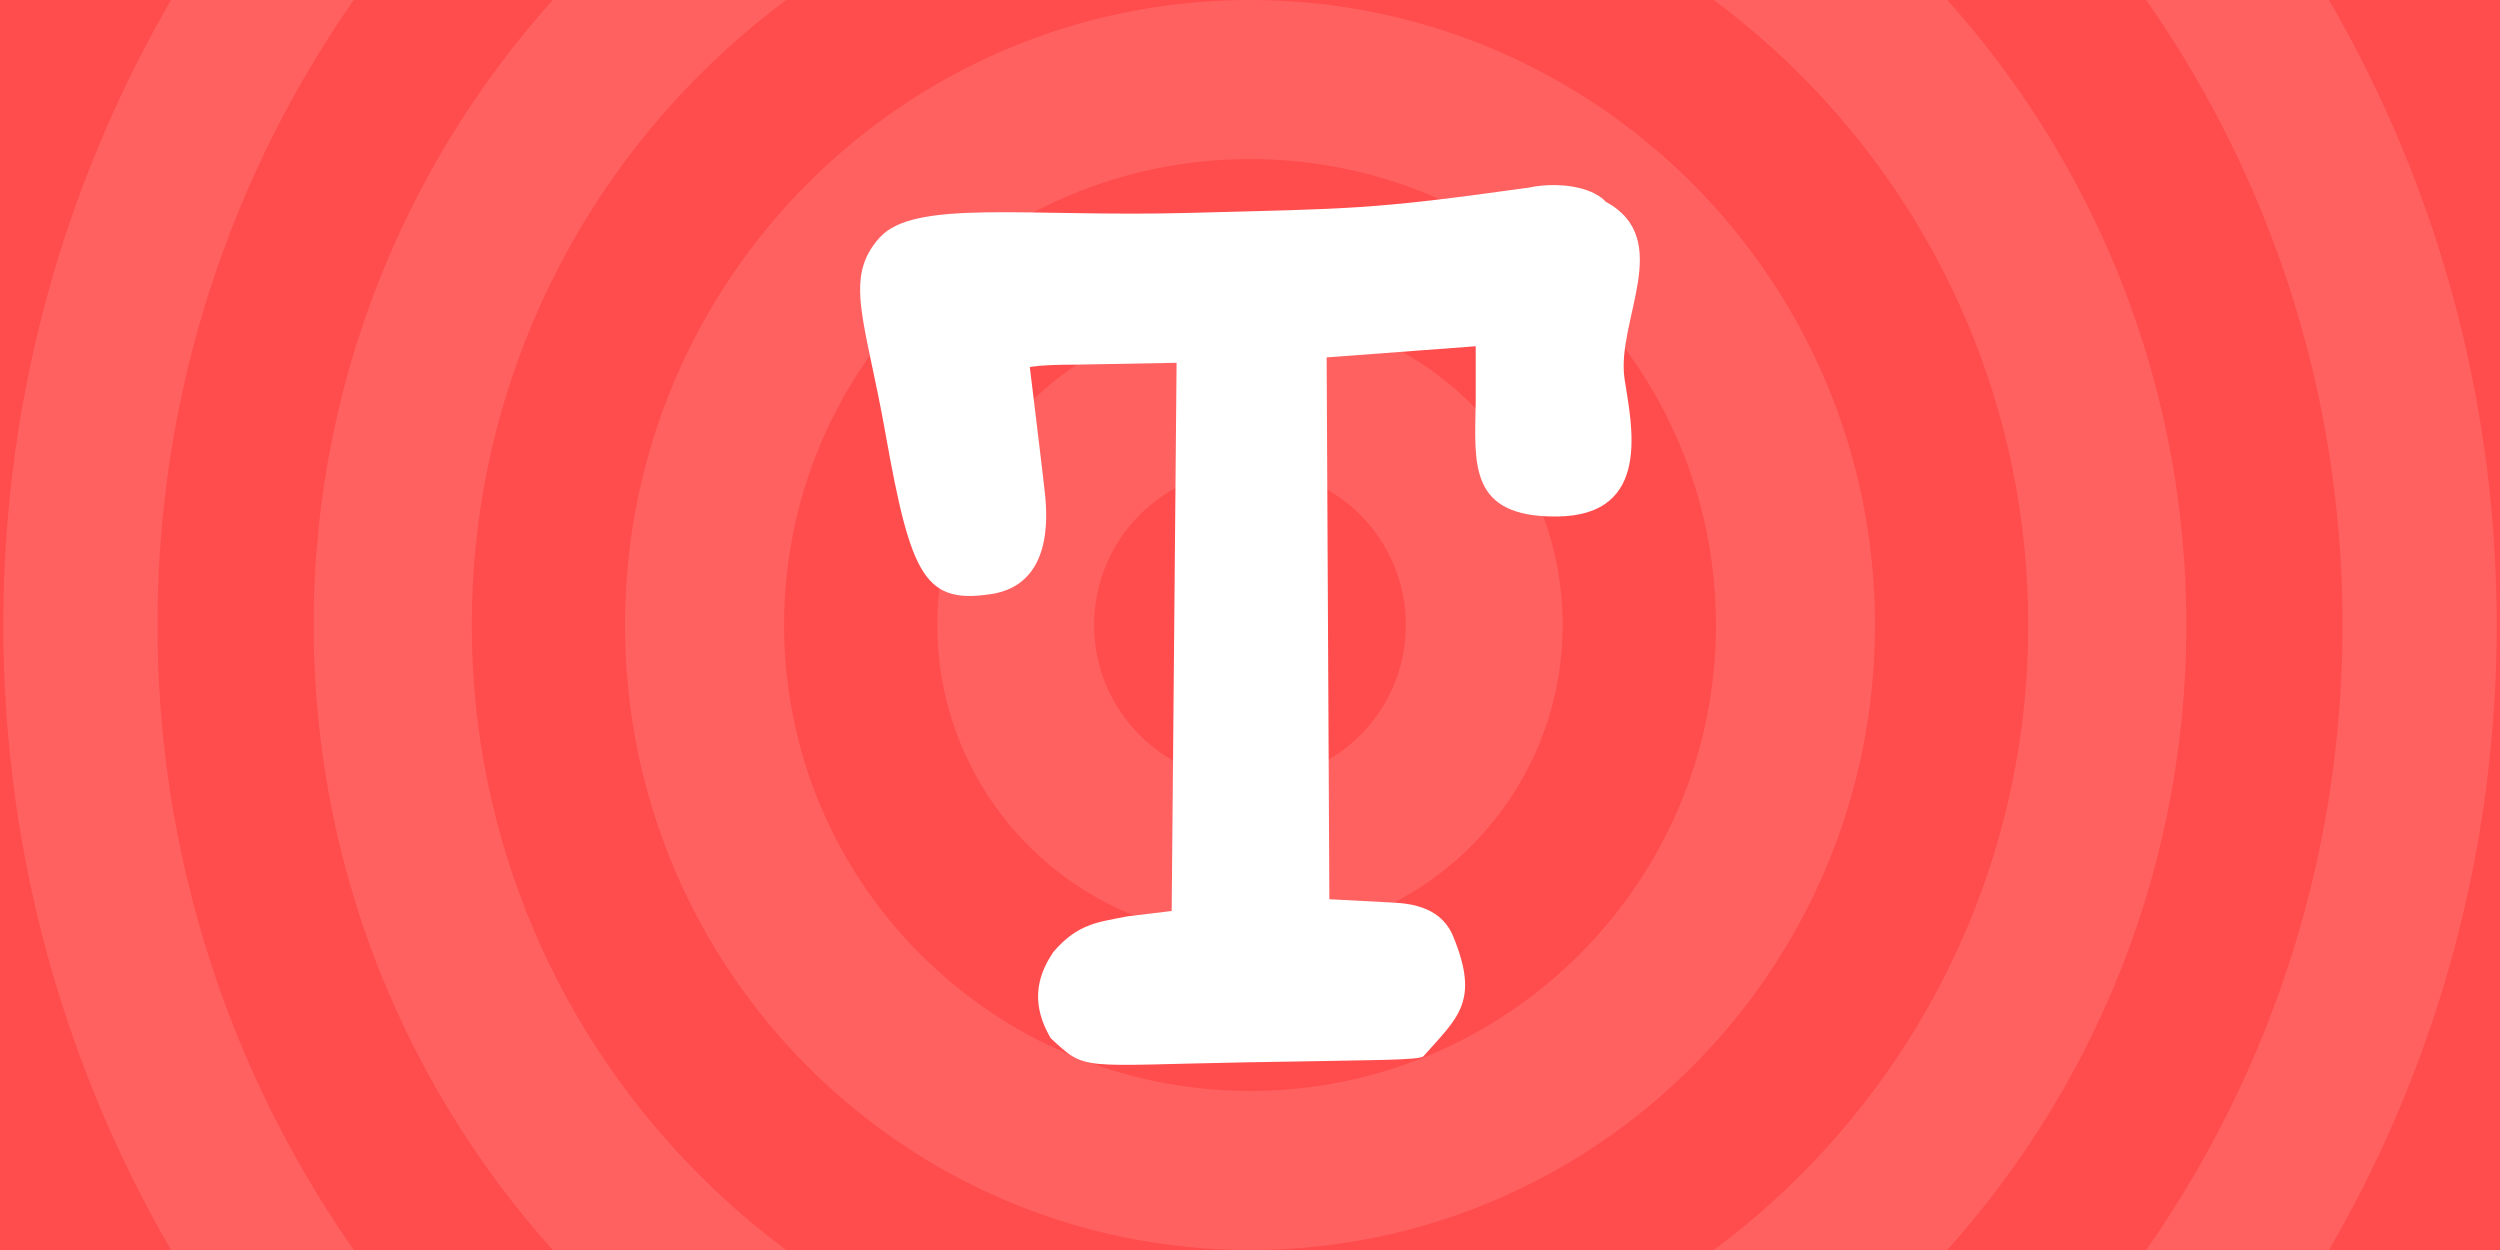
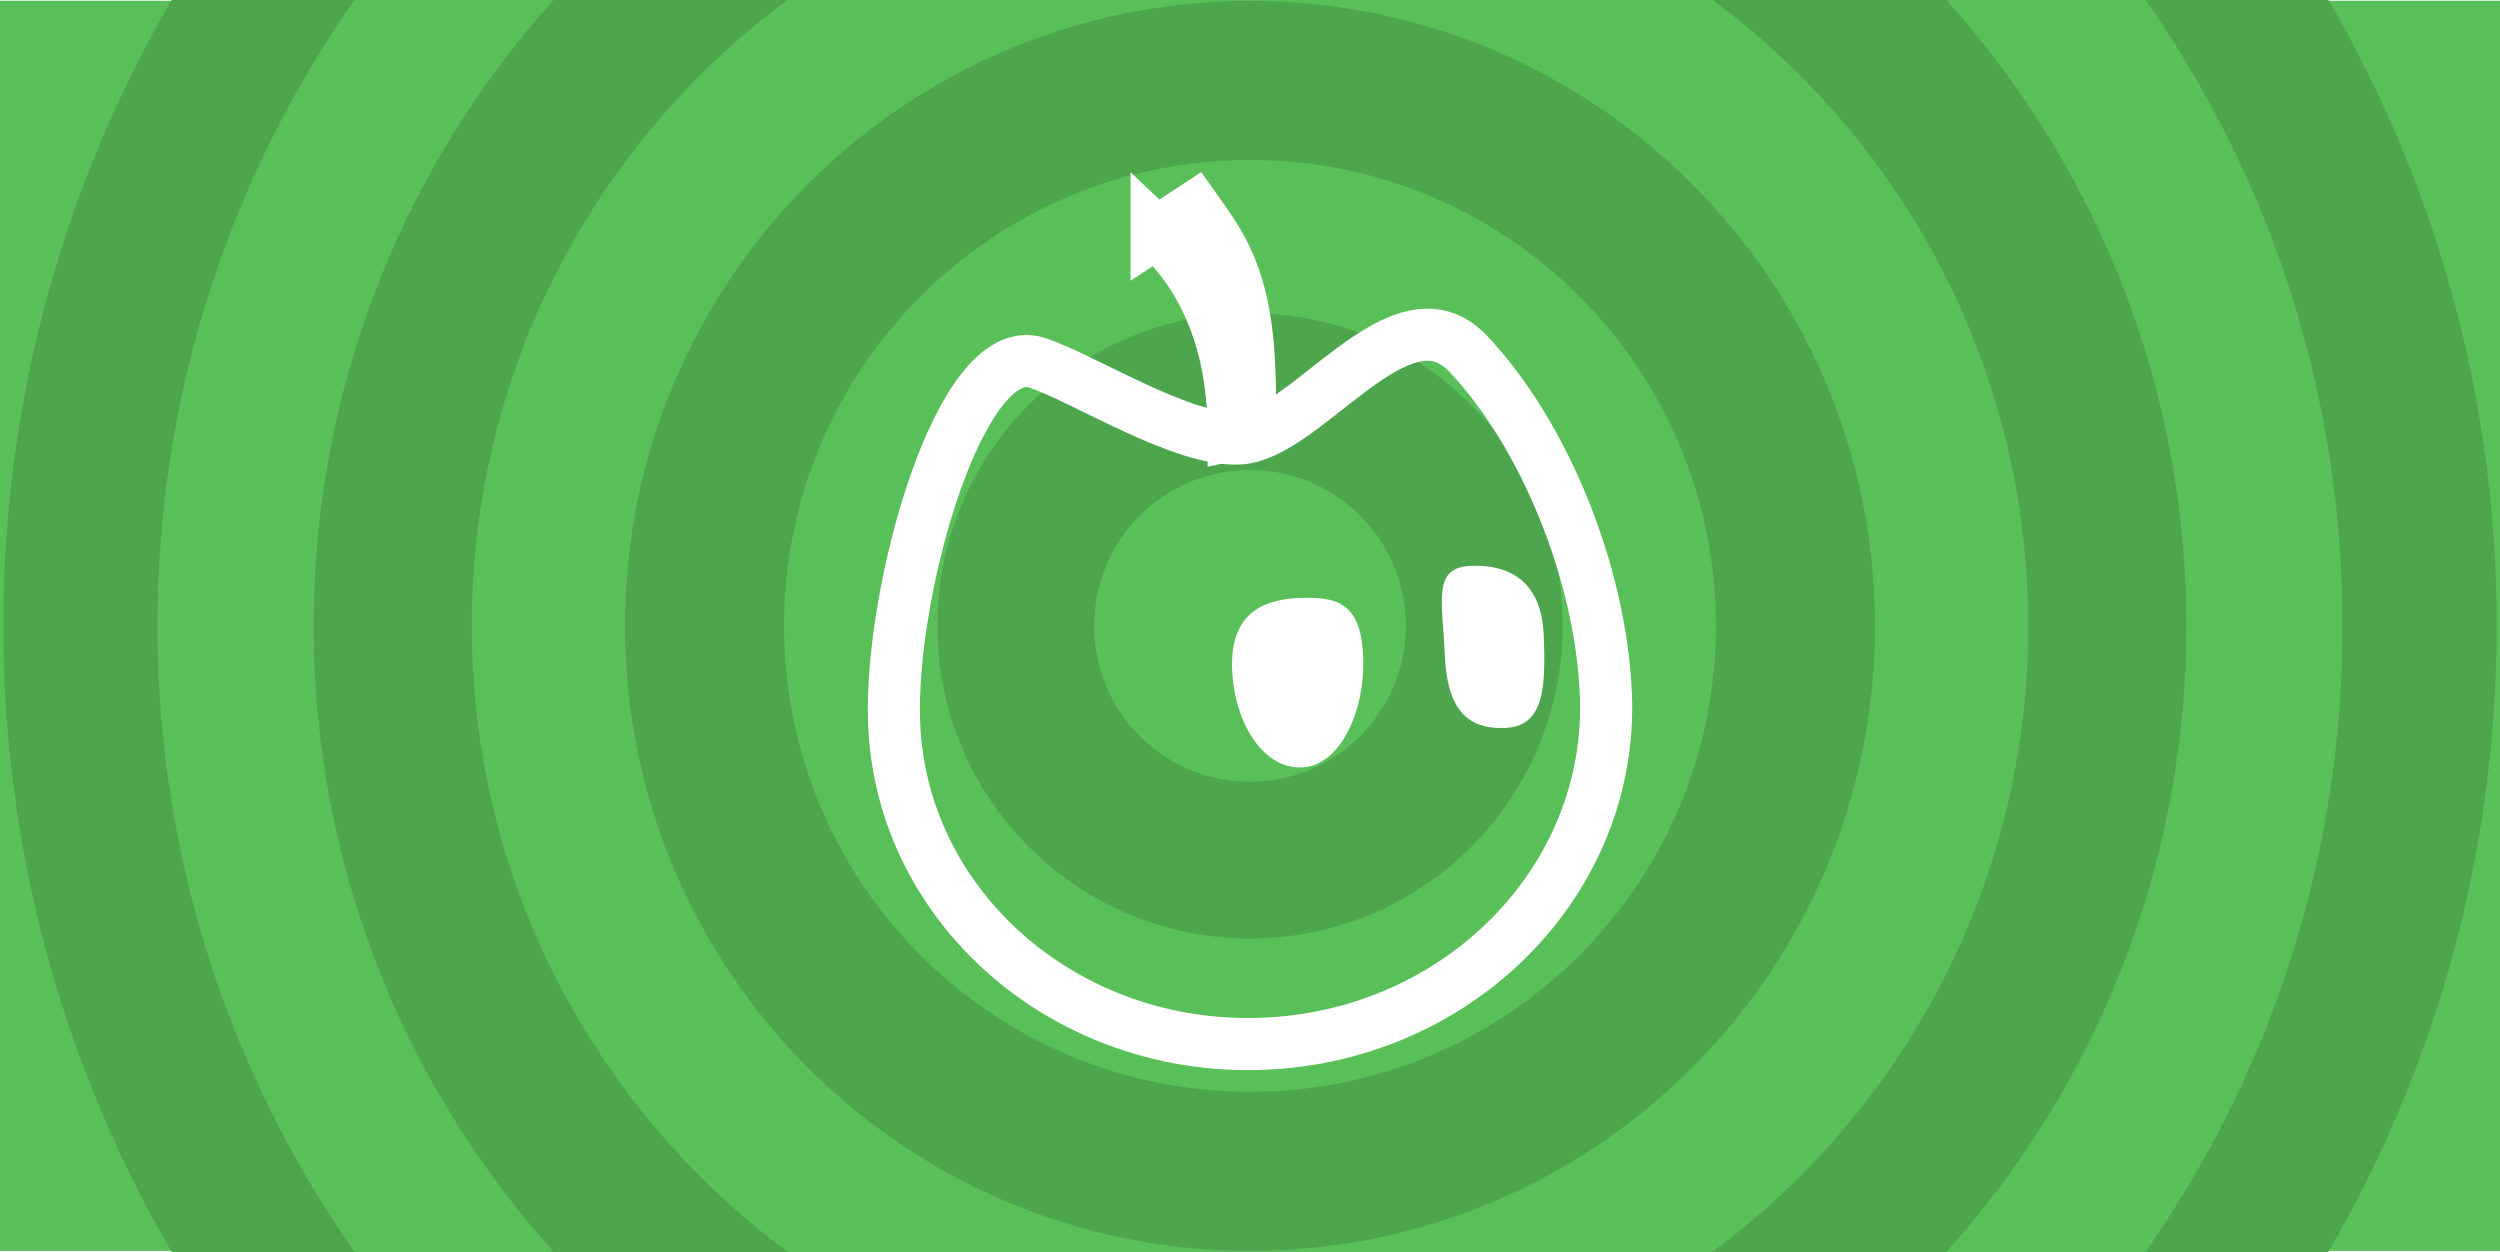
- <svg xmlns="http://www.w3.org/2000/svg" width="600" height="300" viewBox="0 0 158.75 79.375">
-   <path fill="red" d="M0 79.375V0h158.75v79.375z" style="mix-blend-mode:normal;fill:#ff4c4c;fill-opacity:1;fill-rule:nonzero;stroke:none;stroke-width:.898;stroke-linecap:butt;stroke-linejoin:miter;stroke-miterlimit:10;stroke-dasharray:none;stroke-dashoffset:0" />
-   <path fill="#ff4040" d="M.209 39.688c0-43.722 35.444-79.166 79.166-79.166 43.722 0 79.166 35.444 79.166 79.166 0 43.722-35.444 79.166-79.166 79.166-43.722 0-79.166-35.444-79.166-79.166z" style="mix-blend-mode:normal;fill:#ff6161;fill-opacity:1;fill-rule:nonzero;stroke:none;stroke-width:.937;stroke-linecap:butt;stroke-linejoin:miter;stroke-miterlimit:10;stroke-dasharray:none;stroke-dashoffset:0" />
-   <path fill="red" d="M10.001 39.688c0-38.314 31.06-69.374 69.374-69.374 38.314 0 69.374 31.06 69.374 69.374 0 38.314-31.06 69.374-69.374 69.374S10.001 78.002 10.001 39.688z" style="mix-blend-mode:normal;fill:#ff4c4c;fill-opacity:1;fill-rule:nonzero;stroke:none;stroke-width:.937;stroke-linecap:butt;stroke-linejoin:miter;stroke-miterlimit:10;stroke-dasharray:none;stroke-dashoffset:0" />
-   <path fill="#ff4040" d="M19.917 39.688c0-32.838 26.62-59.458 59.458-59.458 32.838 0 59.458 26.62 59.458 59.458 0 32.838-26.62 59.458-59.458 59.458-32.838 0-59.458-26.62-59.458-59.458z" style="mix-blend-mode:normal;fill:#ff6161;fill-opacity:1;fill-rule:nonzero;stroke:none;stroke-width:.937;stroke-linecap:butt;stroke-linejoin:miter;stroke-miterlimit:10;stroke-dasharray:none;stroke-dashoffset:0" />
-   <path fill="red" d="M29.957 39.688c0-27.293 22.125-49.418 49.418-49.418 27.293 0 49.418 22.125 49.418 49.418s-22.125 49.418-49.418 49.418c-27.293 0-49.418-22.125-49.418-49.418z" style="mix-blend-mode:normal;fill:#ff4c4c;fill-opacity:1;fill-rule:nonzero;stroke:none;stroke-width:.937;stroke-linecap:butt;stroke-linejoin:miter;stroke-miterlimit:10;stroke-dasharray:none;stroke-dashoffset:0" />
-   <path fill="#ff4040" d="M39.687 39.688C39.687 17.769 57.456 0 79.375 0c21.919 0 39.688 17.769 39.688 39.688 0 21.919-17.769 39.688-39.688 39.688-21.919 0-39.688-17.769-39.688-39.688z" style="mix-blend-mode:normal;fill:#ff6161;fill-opacity:1;fill-rule:nonzero;stroke:none;stroke-width:.937;stroke-linecap:butt;stroke-linejoin:miter;stroke-miterlimit:10;stroke-dasharray:none;stroke-dashoffset:0" />
-   <path fill="red" d="M49.789 39.688c0-16.34 13.246-29.586 29.586-29.586 16.34 0 29.586 13.246 29.586 29.586 0 16.34-13.246 29.586-29.586 29.586-16.34 0-29.586-13.246-29.586-29.586z" style="mix-blend-mode:normal;fill:#ff4c4c;fill-opacity:1;fill-rule:nonzero;stroke:none;stroke-width:.937;stroke-linecap:butt;stroke-linejoin:miter;stroke-miterlimit:10;stroke-dasharray:none;stroke-dashoffset:0" />
-   <path fill="#ff4040" d="M59.52 39.688c0-10.966 8.89-19.855 19.855-19.855 10.966 0 19.855 8.89 19.855 19.855 0 10.966-8.89 19.855-19.855 19.855-10.966 0-19.855-8.89-19.855-19.855z" style="mix-blend-mode:normal;fill:#ff6161;fill-opacity:1;fill-rule:nonzero;stroke:none;stroke-width:.937;stroke-linecap:butt;stroke-linejoin:miter;stroke-miterlimit:10;stroke-dasharray:none;stroke-dashoffset:0" />
-   <path fill="red" d="M69.477 39.688c0-5.467 4.432-9.898 9.898-9.898 5.467 0 9.898 4.432 9.898 9.898 0 5.467-4.432 9.898-9.898 9.898-5.467 0-9.898-4.432-9.898-9.898z" style="mix-blend-mode:normal;fill:#ff4c4c;fill-opacity:1;fill-rule:nonzero;stroke:none;stroke-width:.937;stroke-linecap:butt;stroke-linejoin:miter;stroke-miterlimit:10;stroke-dasharray:none;stroke-dashoffset:0" />
-   <path fill="#fff" d="M101.954 12.804c4.421 2.39.642 7.559 1.209 11.281.43 2.826 1.806 8.66-4.296 8.713-5.638.05-5.223-3.343-5.159-7.285v-3.526l-9.466.708.172 34.406 3.973.211c2.518.079 3.472 1.118 3.904 2.178 1.685 4.13.27 5.124-1.893 7.573-.226.27-2.942.244-11.162.393-10.76.195-10.238.592-12.519-1.534-1.148-1.966-1.036-3.706.179-5.481 1.565-1.822 2.857-1.884 4.726-2.258l2.78-.335.311-34.81-6.439.117c-2.297 0-2.881.156-2.881.156s.912 7.463.965 8.066c.428 4.095-1.043 5.87-3.169 6.306-4.446.763-5.325-.942-6.968-10.192-1.279-7.199-2.673-9.837-.366-12.403 2.214-2.463 9.354-1.292 19.643-1.568 10.382-.279 11.44-.186 21.613-1.611 0 0 1.244-.307 2.72-.063 1.605.265 2.121.955 2.121.955z" style="mix-blend-mode:normal;fill-rule:nonzero;stroke:none;stroke-width:.937;stroke-linecap:butt;stroke-linejoin:miter;stroke-miterlimit:10;stroke-dasharray:none;stroke-dashoffset:0" />
+ <svg xmlns="http://www.w3.org/2000/svg" version="1.1" width="600" height="300.418" viewBox="0 0 600 300.418" id="svg14">
+   <defs id="defs14" />
+   <g transform="translate(0,0.2089946)" id="g14">
+     <g stroke-miterlimit="10" id="g13">
+       <path d="m 0,300 v -300 h 600 v 300 z" fill="#59c059" stroke="none" stroke-width="0.898" id="path1" />
+       <path d="M 0.791,150 C 0.791,-15.249 134.751,-149.209 300,-149.209 465.249,-149.209 599.209,-15.249 599.209,150 599.209,315.249 465.249,449.209 300,449.209 134.751,449.209 0.791,315.249 0.791,150 Z" fill="#4da64d" stroke="none" stroke-width="0.937" id="path2" />
+       <path d="m 37.8,150 c 0,-144.809 117.391,-262.2 262.2,-262.2 144.809,0 262.2,117.391 262.2,262.2 0,144.809 -117.391,262.2 -262.2,262.2 -144.809,0 -262.2,-117.391 -262.2,-262.2 z" fill="#59c059" stroke="none" stroke-width="0.937" id="path3" />
+       <path d="m 75.278,150 c 0,-124.11 100.611,-224.722 224.722,-224.722 124.11,0 224.722,100.611 224.722,224.722 0,124.11 -100.611,224.722 -224.722,224.722 C 175.89,374.722 75.278,274.11 75.278,150 Z" fill="#4da64d" stroke="none" stroke-width="0.937" id="path4" />
+       <path d="m 113.225,150 c 0,-103.153 83.622,-186.775 186.775,-186.775 103.153,0 186.775,83.622 186.775,186.775 0,103.153 -83.622,186.775 -186.775,186.775 C 196.847,336.775 113.225,253.153 113.225,150 Z" fill="#59c059" stroke="none" stroke-width="0.937" id="path5" />
+       <path d="M 150,150 C 150,67.157 217.157,-1e-5 300,-1e-5 382.843,-1e-5 450,67.157 450,150 c 0,82.843 -67.157,150 -150,150 -82.843,0 -150,-67.157 -150,-150 z" fill="#4da64d" stroke="none" stroke-width="0.937" id="path6" />
+       <path d="m 188.181,150 c 0,-61.756 50.063,-111.819 111.819,-111.819 61.756,0 111.819,50.063 111.819,111.819 0,61.756 -50.063,111.819 -111.819,111.819 -61.756,0 -111.819,-50.063 -111.819,-111.819 z" fill="#59c059" stroke="none" stroke-width="0.937" id="path7" />
+       <path d="m 224.956,150 c 0,-41.446 33.598,-75.044 75.044,-75.044 41.446,0 75.044,33.598 75.044,75.044 0,41.446 -33.598,75.044 -75.044,75.044 -41.446,0 -75.044,-33.598 -75.044,-75.044 z" fill="#4da64d" stroke="none" stroke-width="0.937" id="path8" />
+       <path d="m 262.59,150 c 0,-20.661 16.749,-37.41 37.41,-37.41 20.661,0 37.41,16.749 37.41,37.41 0,20.661 -16.749,37.41 -37.41,37.41 -20.661,0 -37.41,-16.749 -37.41,-37.41 z" fill="#59c059" stroke="none" stroke-width="0.937" id="path9" />
+       <path d="m 385.41,166.442 c 1.838,44.347 -34.907,81.893 -82.081,83.848 -47.174,1.955 -86.896,-32.406 -88.735,-76.769 -1.302,-31.414 15.874,-92.94 34.458,-86.627 11.424,3.881 34.499,18.71 48.257,18.14 16.105,-0.669 38.846,-37.43 54.978,-20.42 18.291,19.287 31.913,52.624 33.123,81.827 z" fill="none" stroke="#ffffff" stroke-width="12.5" id="path10" />
+       <path d="m 277.579,55.613 c 3.04,-1.991 6.07,-3.988 9.106,-5.983 2.383,3.351 4.776,6.618 6.741,10.368 7.177,13.659 6.334,28.437 6.756,43.18 -1.134,0.319 -2.963,0.591 -4.087,0.839 0.01,-18.801 -5.17,-35.821 -18.516,-48.405 z" fill="#ffffff" stroke="#ffffff" stroke-width="12.5" id="path11" />
+       <path d="m 327.161,157.373 c 0.536,12.926 -5.424,26.218 -14.697,26.602 -9.273,0.384 -16.211,-10.545 -16.747,-23.471 -0.536,-12.926 6.701,-16.804 15.974,-17.188 9.273,-0.384 14.934,1.131 15.47,14.057 z" fill="#ffffff" stroke="none" stroke-width="0" id="path12" />
+       <path d="m 370.489,152.197 c 0.536,12.926 0.004,21.915 -9.269,22.3 -9.273,0.384 -13.937,-4.695 -14.473,-17.621 -0.536,-12.926 -3.038,-20.897 6.235,-21.282 9.273,-0.384 16.971,3.677 17.507,16.603 z" fill="#ffffff" stroke="none" stroke-width="0" id="path13" />
+     </g>
+   </g>
</svg>
